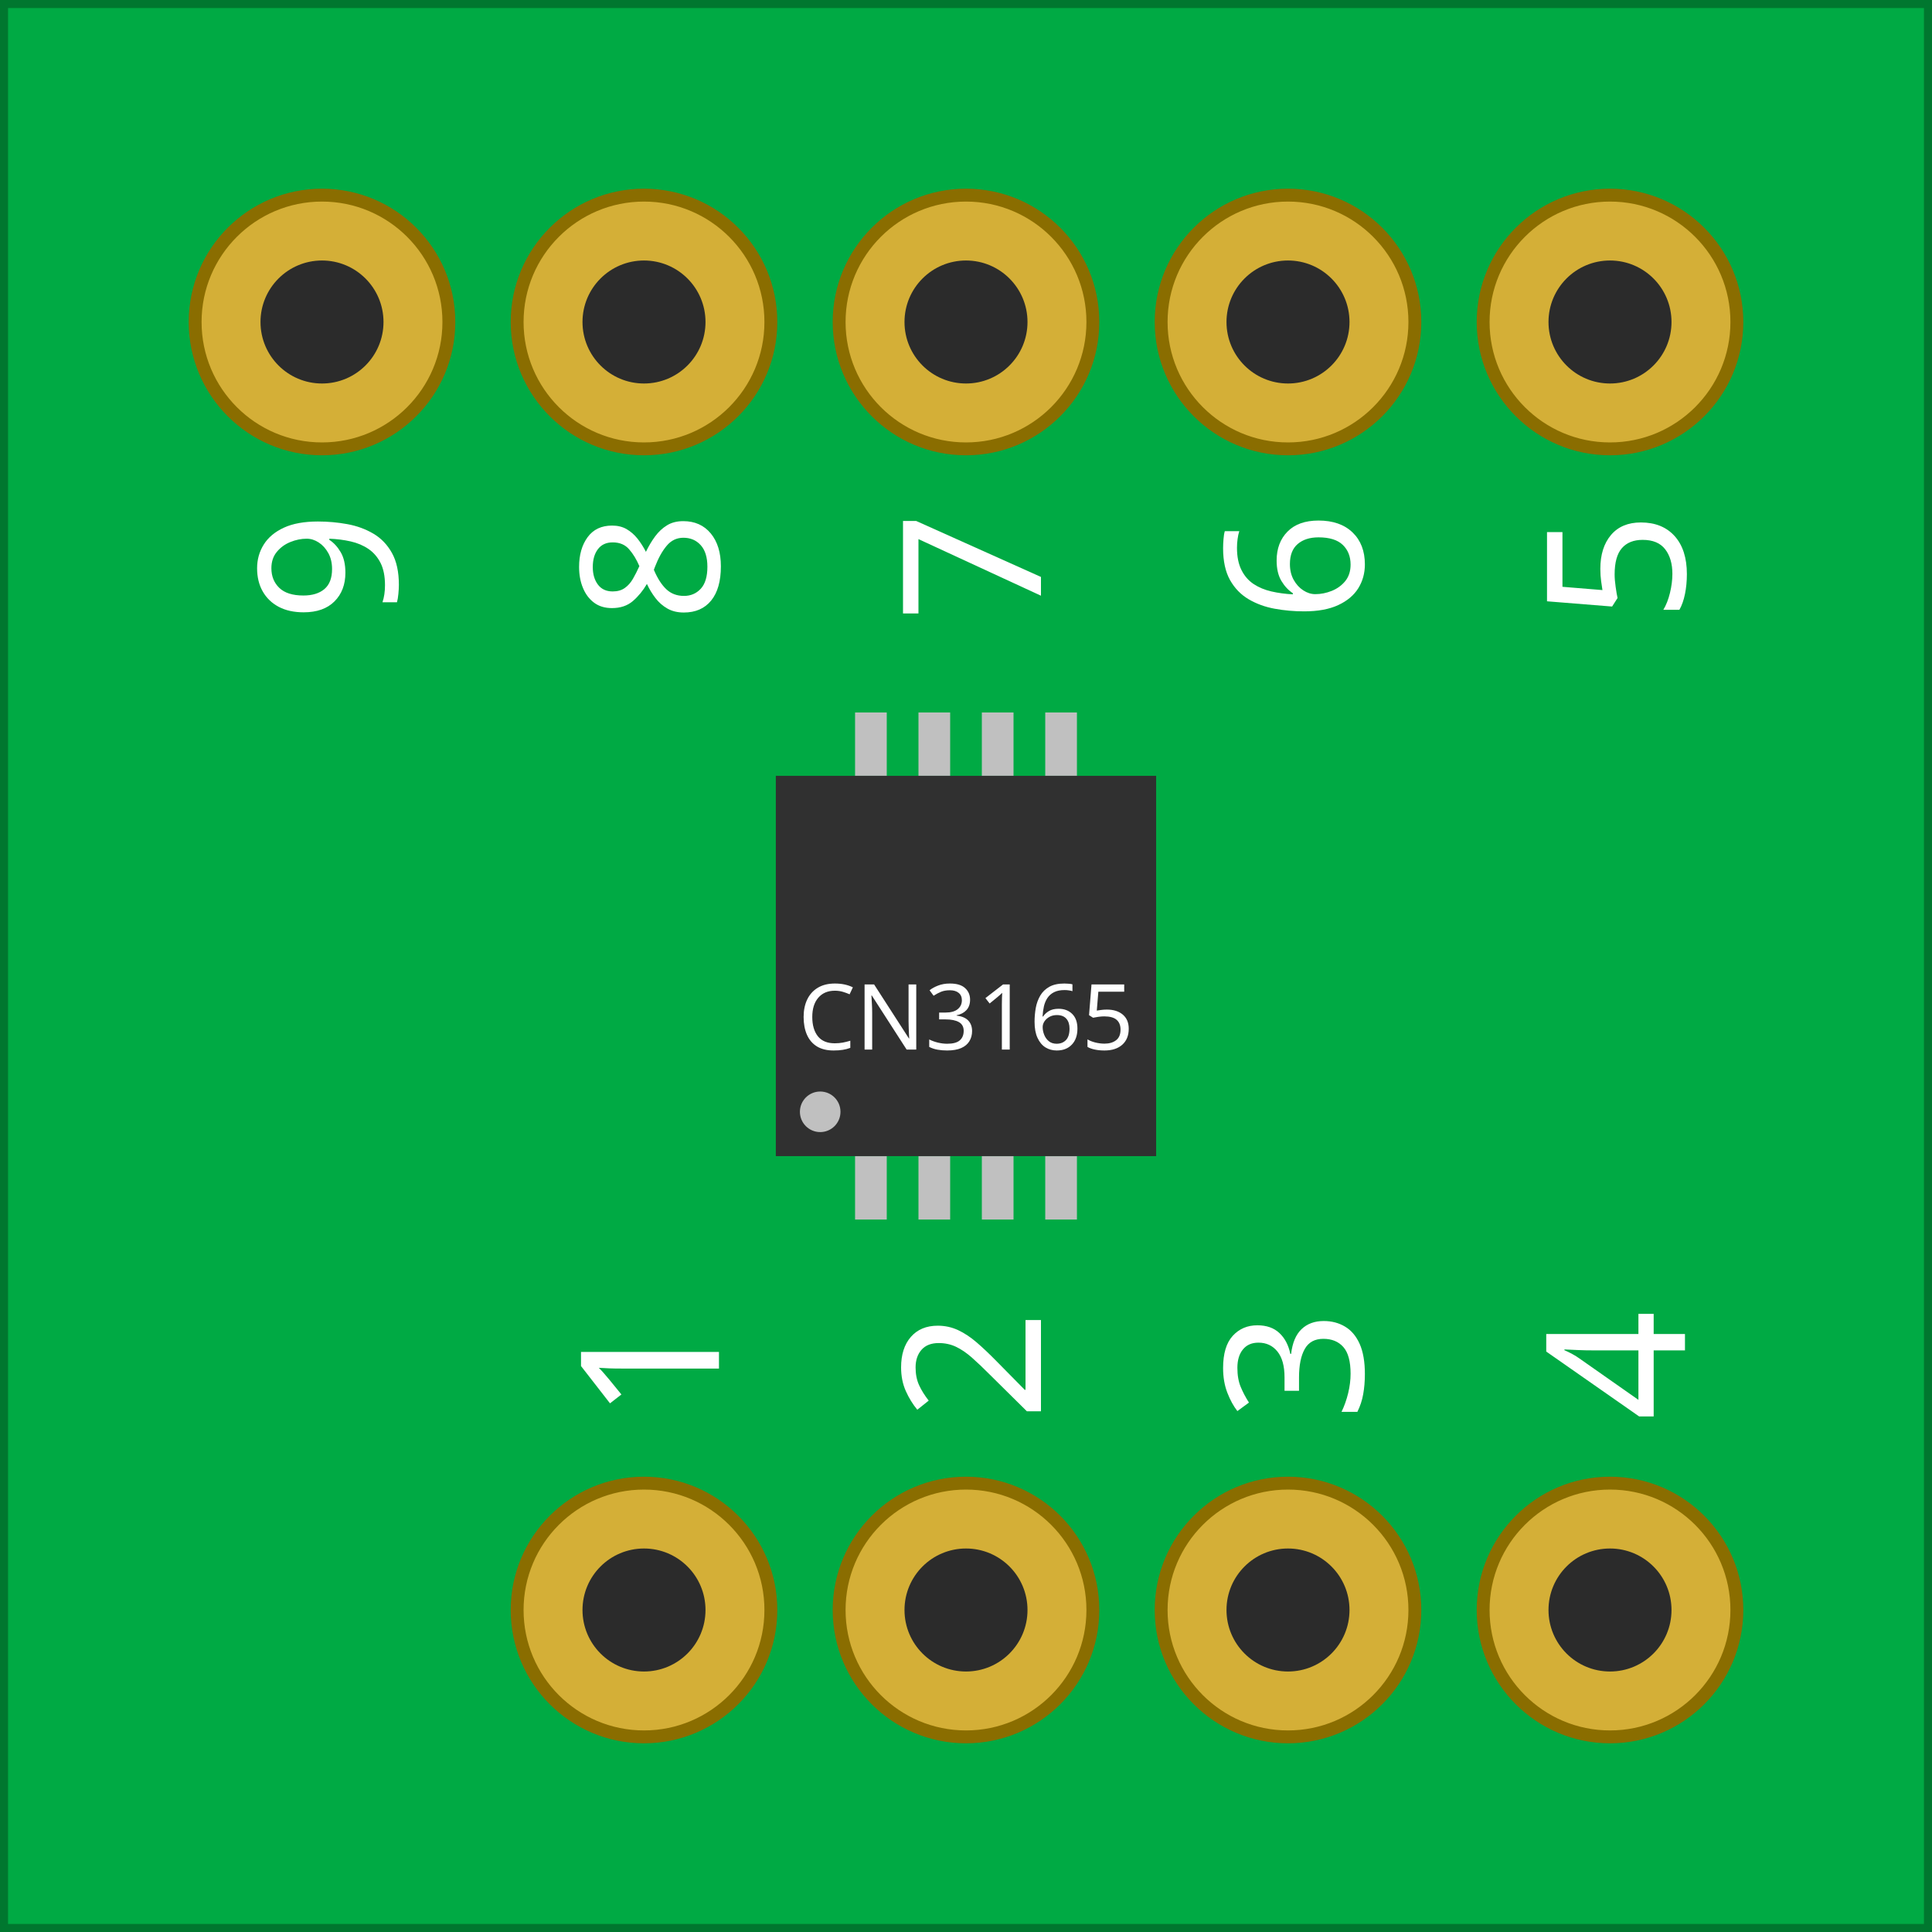
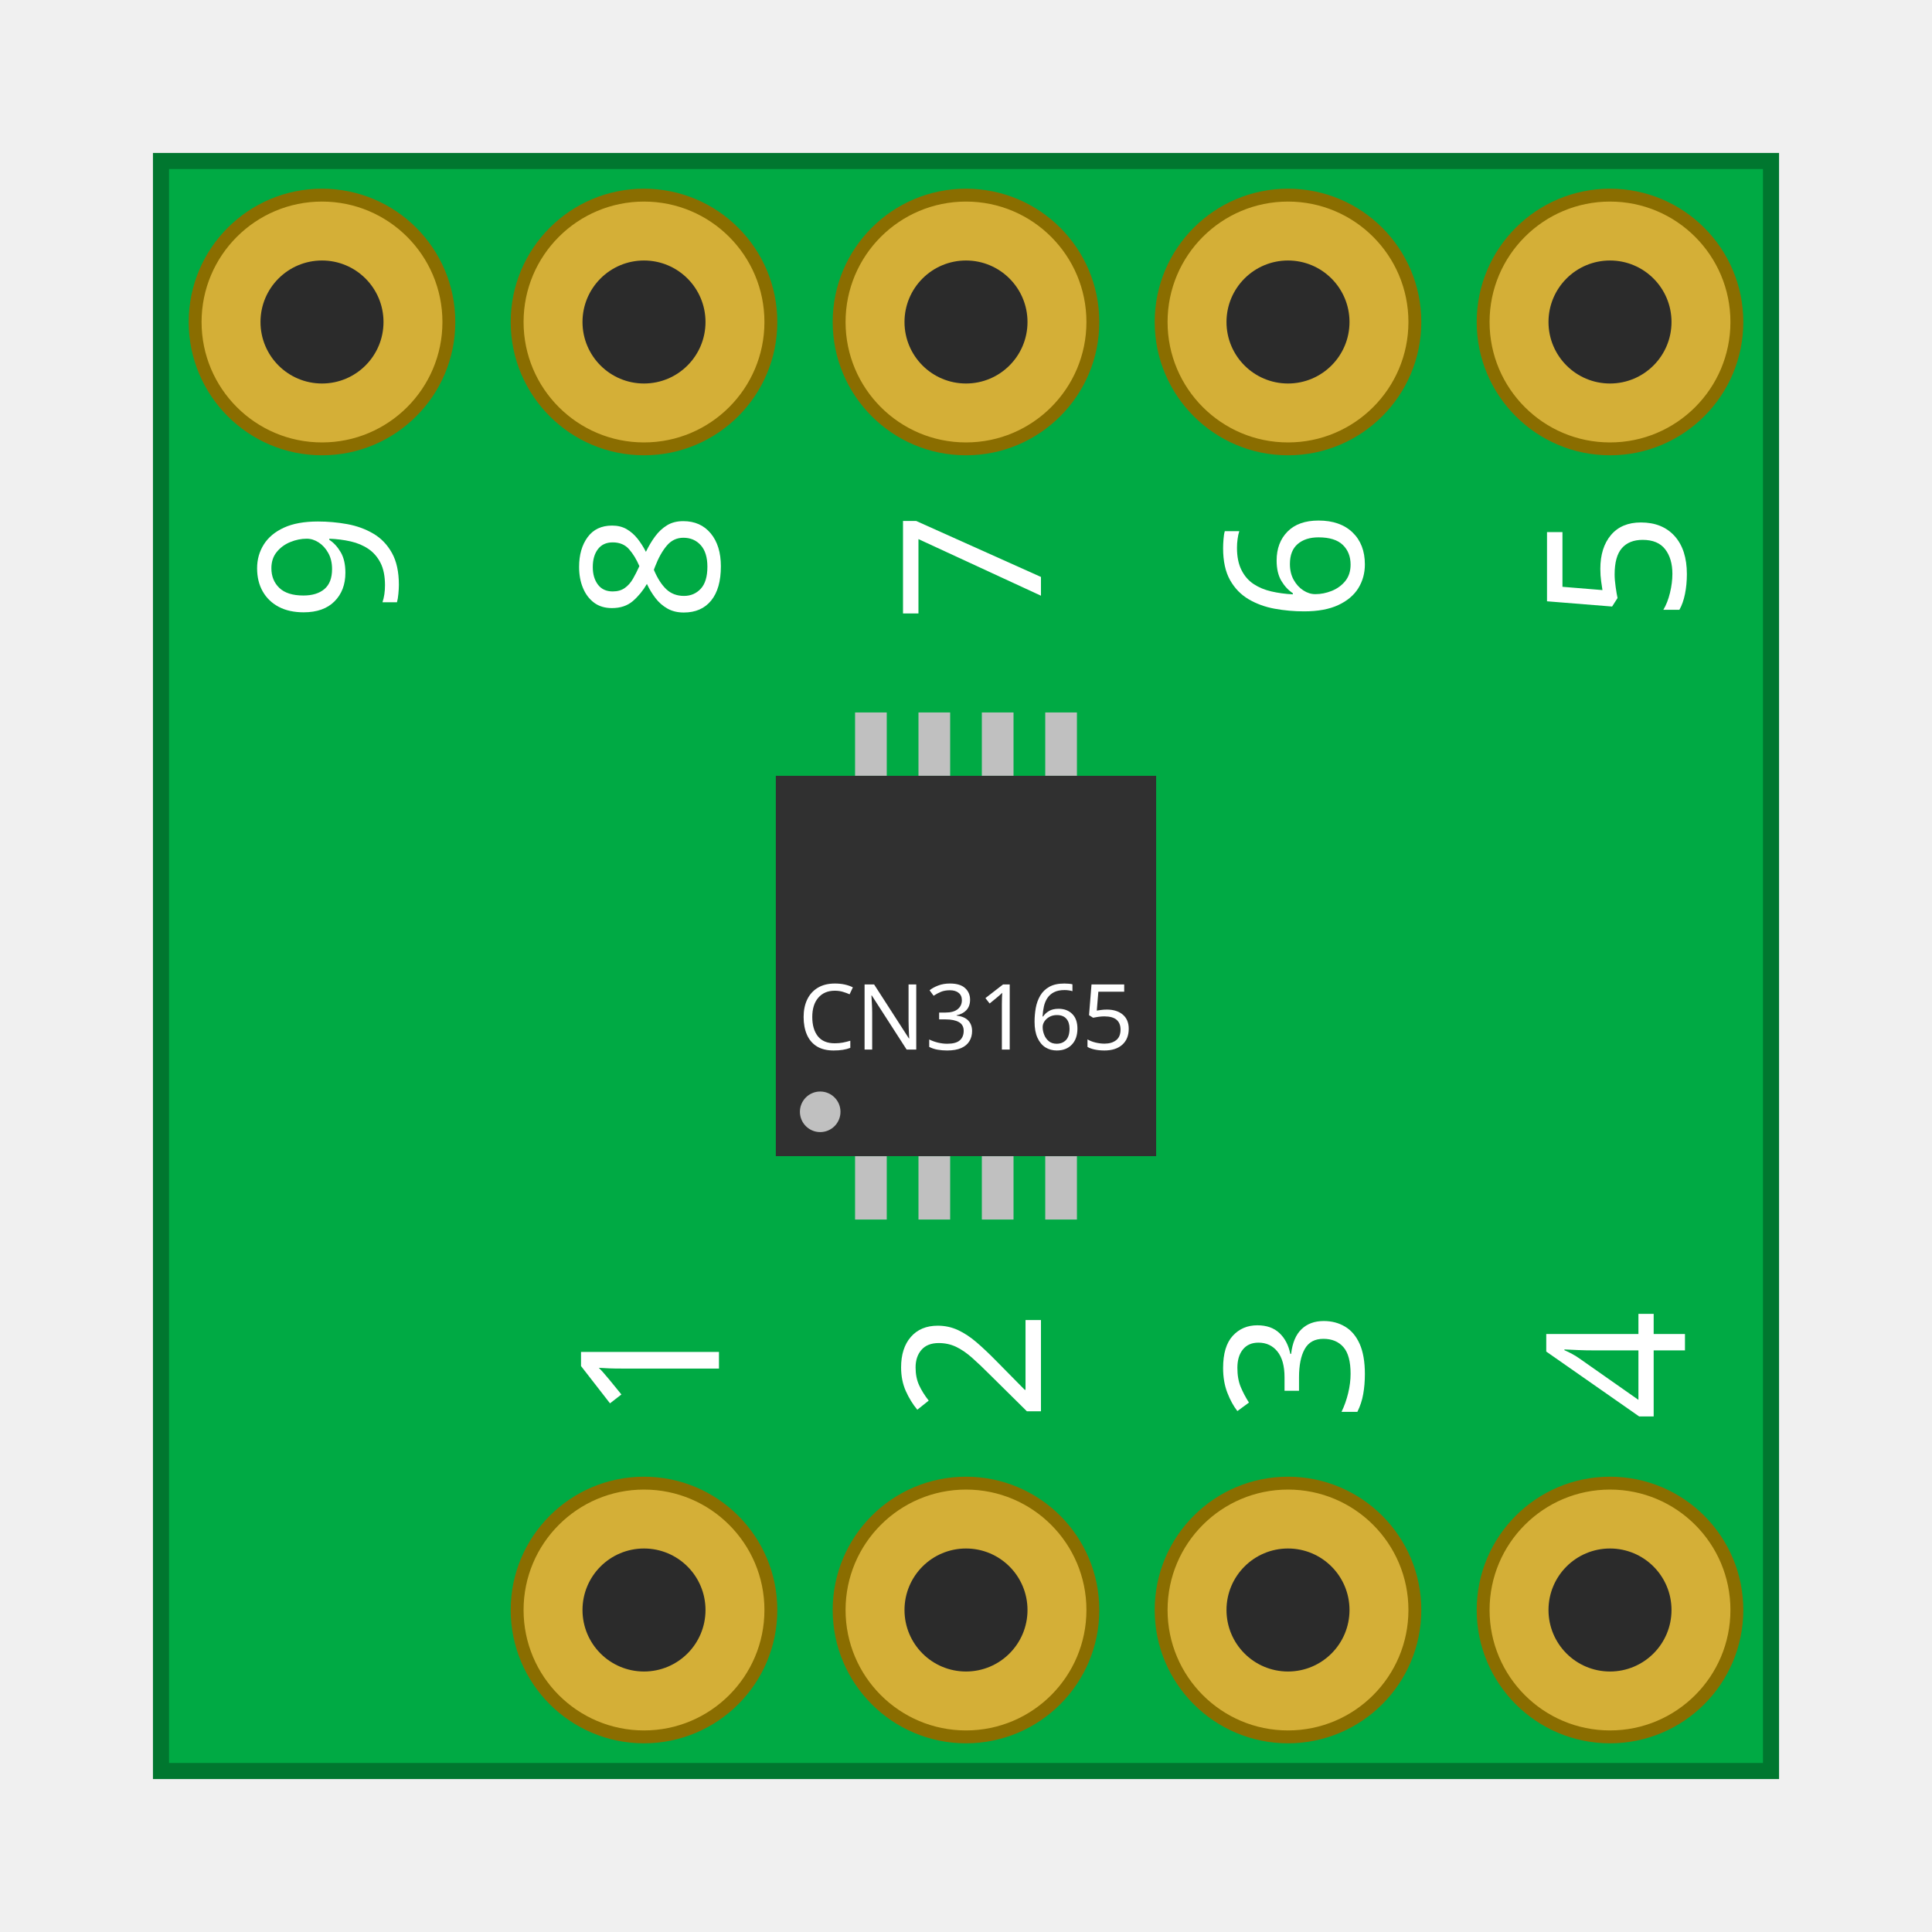
<svg xmlns="http://www.w3.org/2000/svg" width="15.24mm" height="15.24mm" viewBox="0 0 600 600">
  <g id="breadboard">
-     <rect x="0" y="0" width="600" height="600" fill="#00aa44" stroke="#00772f" stroke-width="5" />
+     <rect x="50" y="50" width="500" height="500" fill="#00aa44" stroke="#00772f" stroke-width="5" />
    <rect x="265.55" y="221.26" width="9.84" height="19.68" fill="#c0c0c0" stroke="none" />
    <rect x="265.55" y="359.06" width="9.84" height="19.68" fill="#c0c0c0" stroke="none" />
    <rect x="285.24" y="221.26" width="9.84" height="19.68" fill="#c0c0c0" stroke="none" />
    <rect x="285.24" y="359.06" width="9.84" height="19.68" fill="#c0c0c0" stroke="none" />
    <rect x="304.92" y="221.26" width="9.84" height="19.68" fill="#c0c0c0" stroke="none" />
    <rect x="304.92" y="359.06" width="9.84" height="19.68" fill="#c0c0c0" stroke="none" />
    <rect x="324.61" y="221.26" width="9.84" height="19.68" fill="#c0c0c0" stroke="none" />
    <rect x="324.61" y="359.06" width="9.84" height="19.68" fill="#c0c0c0" stroke="none" />
    <rect x="240.94" y="240.94" width="118.11" height="118.11" fill="#303030" stroke="none" />
    <circle cx="254.72" cy="345.28" r="6.30" fill="#c0c0c0" stroke="none" />
    <text x="300.00" y="314.96" font-size="28.35" fill="#ffffff" text-anchor="middle" dominant-baseline="central" font-family="DroidSans">CN3165</text>
    <circle id="connector8pin" connectorname="EPAD" cx="100.0" cy="100.0" r="39.4" fill="#d4af37" stroke="#8a6d00" stroke-width="4" />
    <circle cx="100.0" cy="100.0" r="19.1" fill="#2b2b2b" />
    <text x="100.0" y="176" font-size="60" fill="#ffffff" text-anchor="middle" dominant-baseline="central" font-family="DroidSans" transform="rotate(-90 100.0 176)">9</text>
    <circle id="connector7pin" connectorname="FB" cx="200.0" cy="100.0" r="39.4" fill="#d4af37" stroke="#8a6d00" stroke-width="4" />
    <circle cx="200.0" cy="100.0" r="19.1" fill="#2b2b2b" />
    <text x="200.0" y="176" font-size="60" fill="#ffffff" text-anchor="middle" dominant-baseline="central" font-family="DroidSans" transform="rotate(-90 200.0 176)">8</text>
    <circle id="connector6pin" connectorname="CHRG" cx="300.0" cy="100.0" r="39.4" fill="#d4af37" stroke="#8a6d00" stroke-width="4" />
    <circle cx="300.0" cy="100.0" r="19.1" fill="#2b2b2b" />
    <text x="300.0" y="176" font-size="60" fill="#ffffff" text-anchor="middle" dominant-baseline="central" font-family="DroidSans" transform="rotate(-90 300.0 176)">7</text>
    <circle id="connector5pin" connectorname="DONE" cx="400.0" cy="100.0" r="39.4" fill="#d4af37" stroke="#8a6d00" stroke-width="4" />
    <circle cx="400.0" cy="100.0" r="19.1" fill="#2b2b2b" />
    <text x="400.0" y="176" font-size="60" fill="#ffffff" text-anchor="middle" dominant-baseline="central" font-family="DroidSans" transform="rotate(-90 400.0 176)">6</text>
    <circle id="connector4pin" connectorname="BAT" cx="500.0" cy="100.0" r="39.4" fill="#d4af37" stroke="#8a6d00" stroke-width="4" />
    <circle cx="500.0" cy="100.0" r="19.1" fill="#2b2b2b" />
    <text x="500.0" y="176" font-size="60" fill="#ffffff" text-anchor="middle" dominant-baseline="central" font-family="DroidSans" transform="rotate(-90 500.0 176)">5</text>
    <circle id="connector0pin" connectorname="TEMP" cx="200.0" cy="500.0" r="39.4" fill="#d4af37" stroke="#8a6d00" stroke-width="4" />
    <circle cx="200.0" cy="500.0" r="19.1" fill="#2b2b2b" />
    <text x="200.0" y="424" font-size="60" fill="#ffffff" text-anchor="middle" dominant-baseline="central" font-family="DroidSans" transform="rotate(-90 200.0 424)">1</text>
    <circle id="connector1pin" connectorname="ISET" cx="300.0" cy="500.0" r="39.4" fill="#d4af37" stroke="#8a6d00" stroke-width="4" />
    <circle cx="300.0" cy="500.0" r="19.1" fill="#2b2b2b" />
    <text x="300.0" y="424" font-size="60" fill="#ffffff" text-anchor="middle" dominant-baseline="central" font-family="DroidSans" transform="rotate(-90 300.0 424)">2</text>
    <circle id="connector2pin" connectorname="GND" cx="400.0" cy="500.0" r="39.4" fill="#d4af37" stroke="#8a6d00" stroke-width="4" />
    <circle cx="400.0" cy="500.0" r="19.1" fill="#2b2b2b" />
    <text x="400.0" y="424" font-size="60" fill="#ffffff" text-anchor="middle" dominant-baseline="central" font-family="DroidSans" transform="rotate(-90 400.0 424)">3</text>
    <circle id="connector3pin" connectorname="VIN" cx="500.0" cy="500.0" r="39.4" fill="#d4af37" stroke="#8a6d00" stroke-width="4" />
    <circle cx="500.0" cy="500.0" r="19.1" fill="#2b2b2b" />
    <text x="500.0" y="424" font-size="60" fill="#ffffff" text-anchor="middle" dominant-baseline="central" font-family="DroidSans" transform="rotate(-90 500.0 424)">4</text>
  </g>
</svg>
